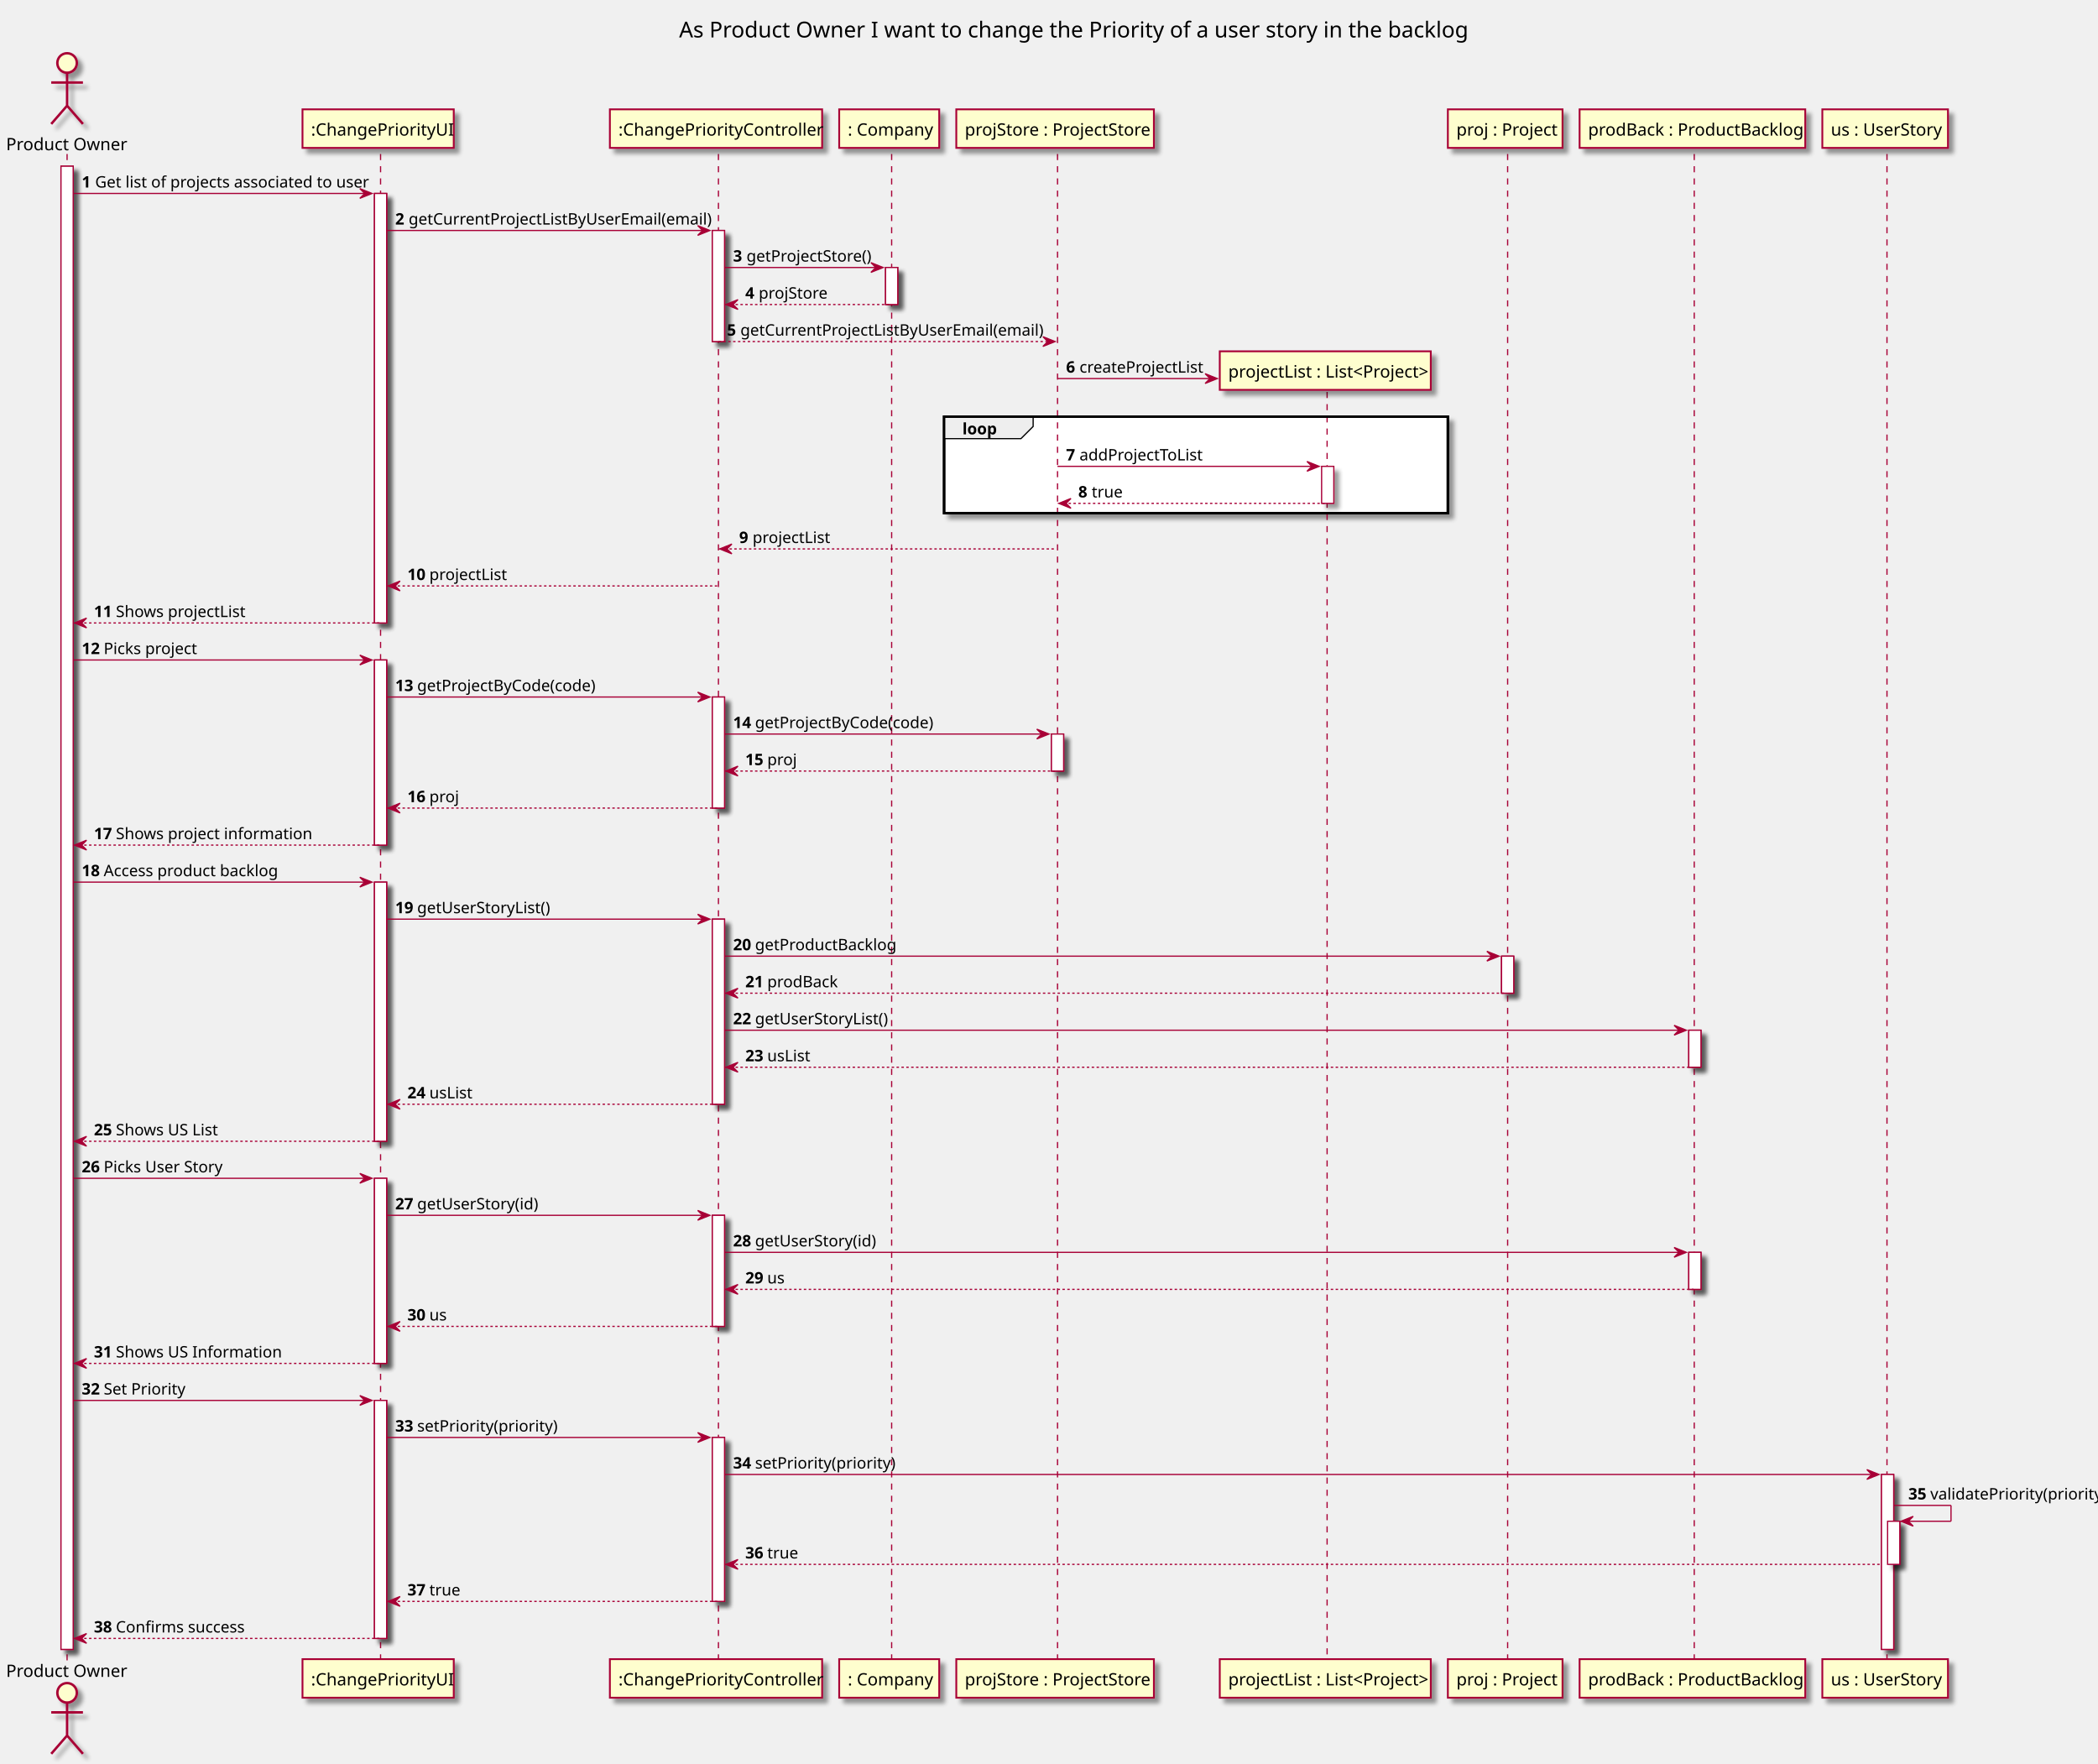
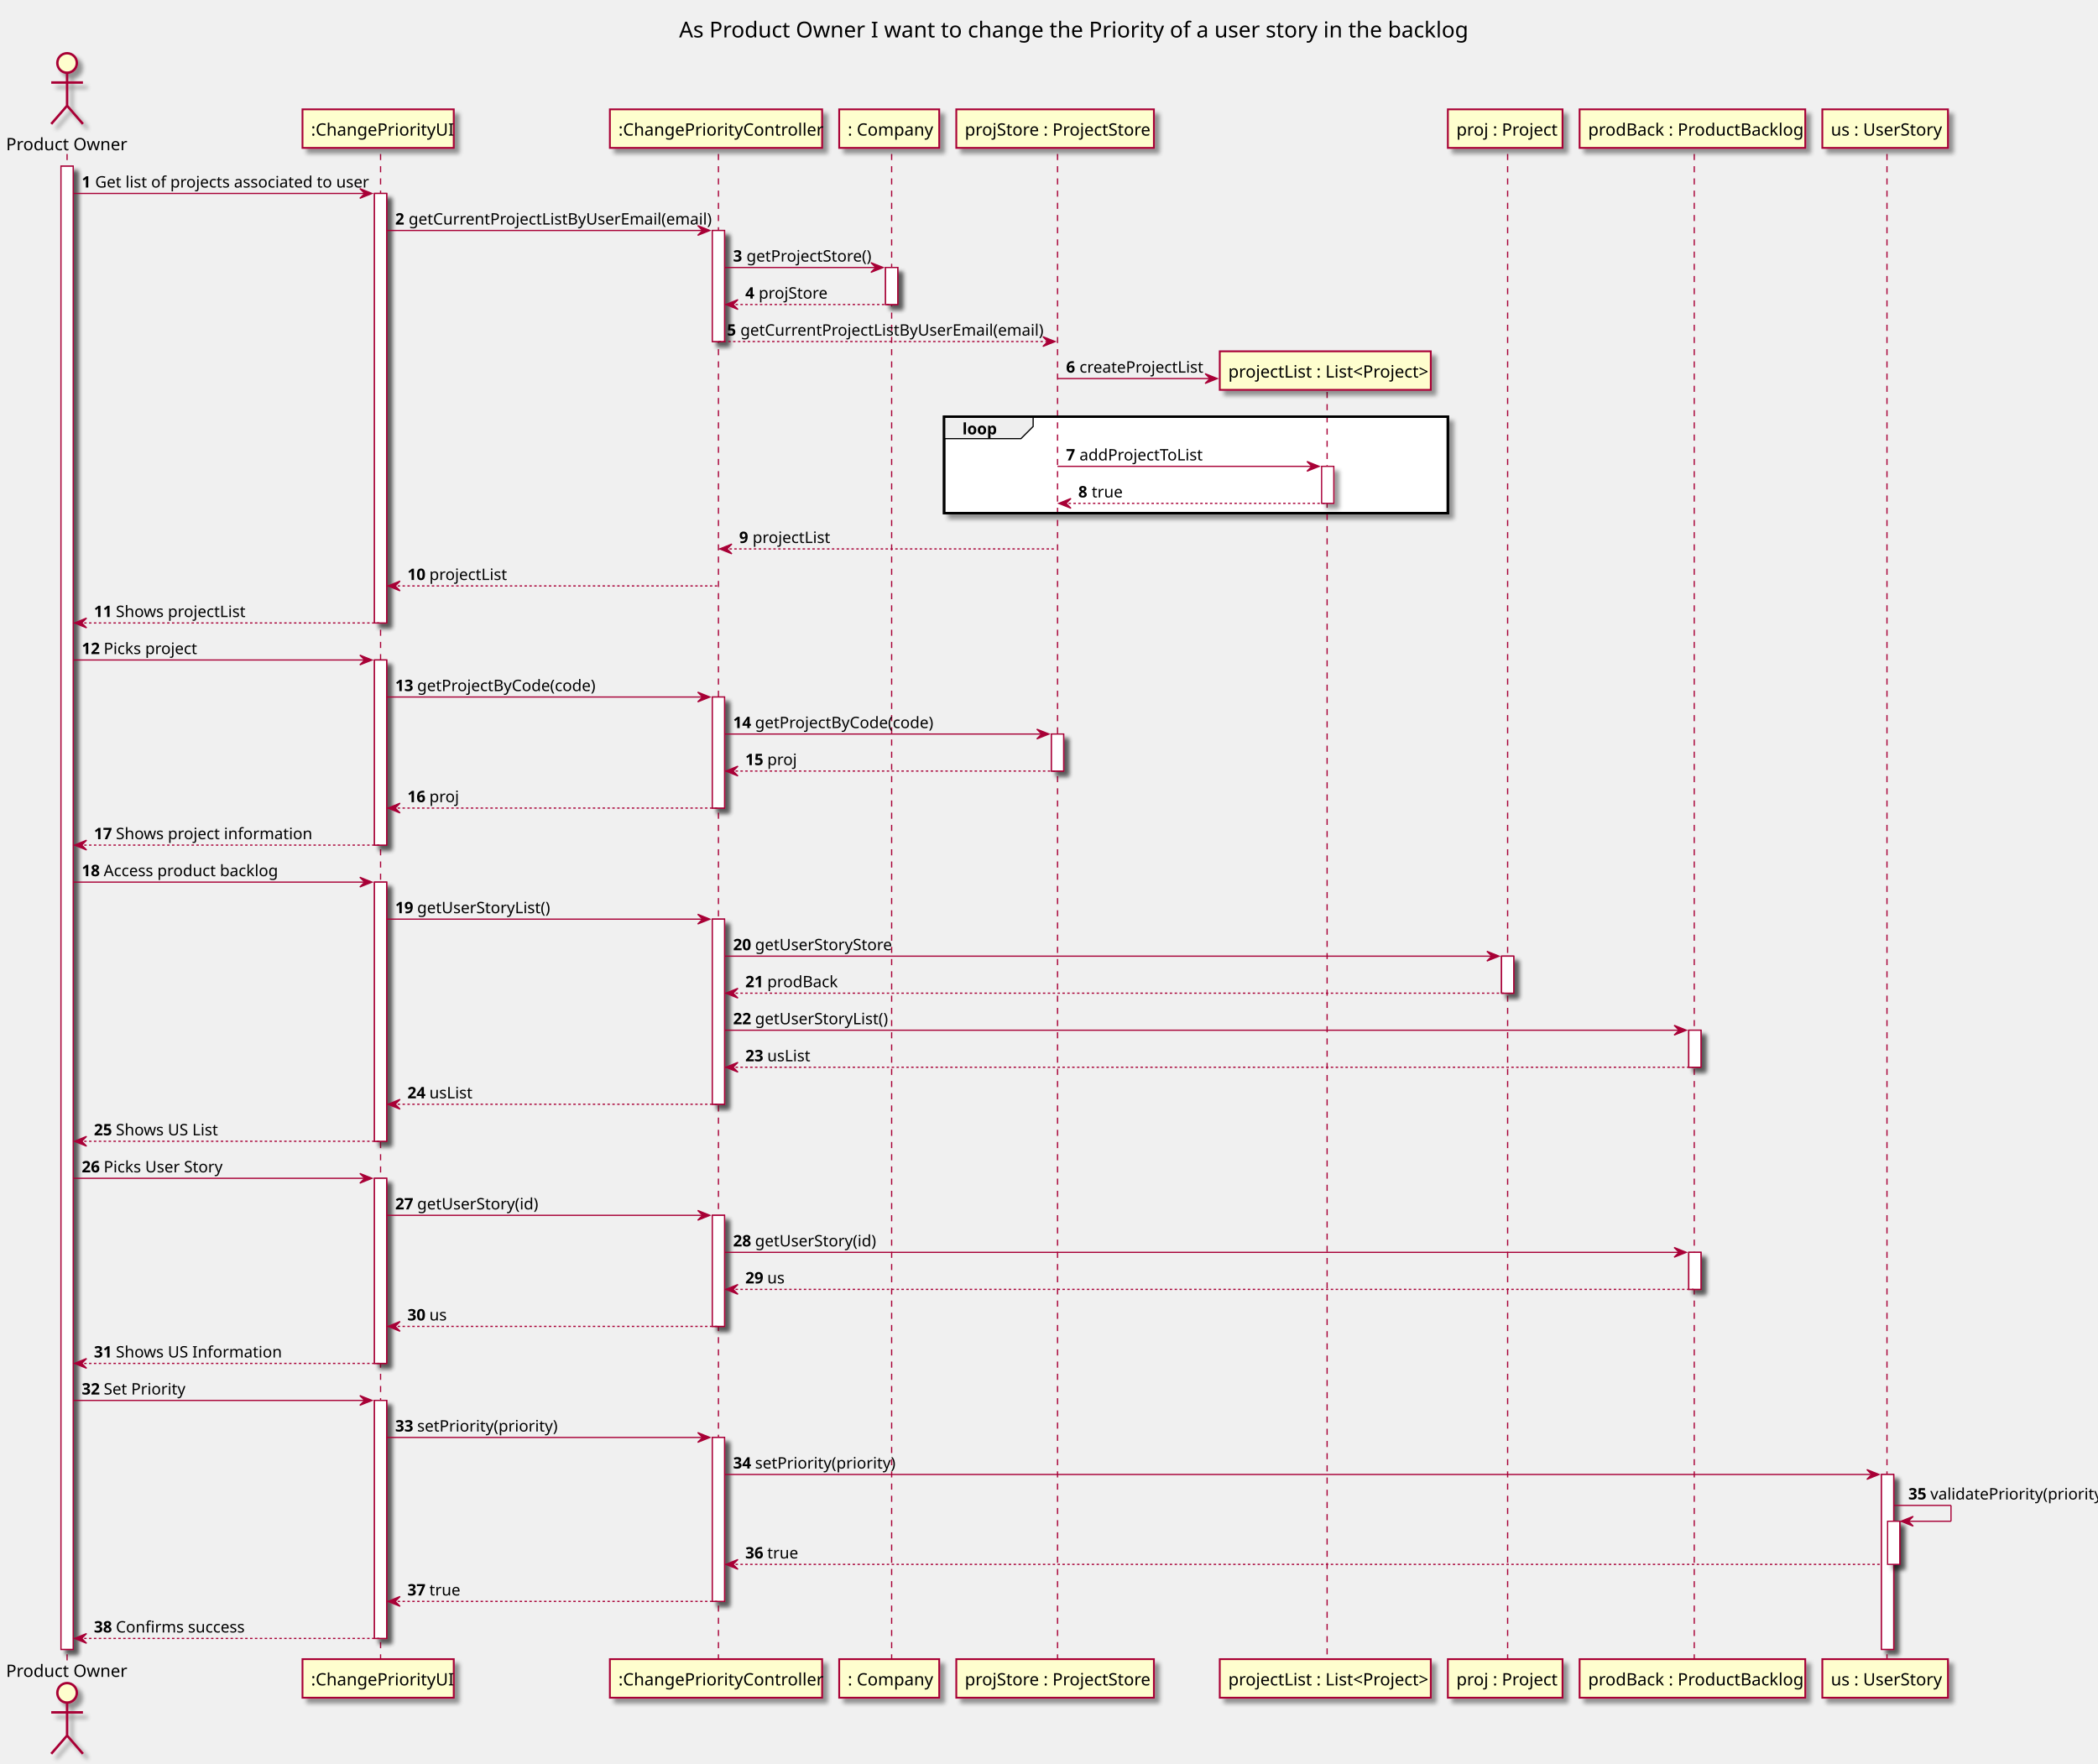
<svg xmlns="http://www.w3.org/2000/svg" contentScriptType="application/ecmascript" contentStyleType="text/css" height="1446px" preserveAspectRatio="none" style="width:1720px;height:1446px;background:#FFFFFF;" version="1.1" viewBox="0 0 1720 1446" width="1720px" zoomAndPan="magnify">
  <defs>
    <filter height="300%" id="f1w84qkhbtrbdw" width="300%" x="-1" y="-1">
      <feGaussianBlur result="blurOut" stdDeviation="2.0" />
      <feColorMatrix in="blurOut" result="blurOut2" type="matrix" values="0 0 0 0 0 0 0 0 0 0 0 0 0 0 0 0 0 0 .4 0" />
      <feOffset dx="4.0" dy="4.0" in="blurOut2" result="blurOut3" />
      <feBlend in="SourceGraphic" in2="blurOut3" mode="normal" />
    </filter>
  </defs>
  <g>
    <text fill="#000000" font-family="sans-serif" font-size="18" lengthAdjust="spacing" textLength="607" x="556.75" y="30.686">As Product Owner I want to change the Priority of a user story in the backlog</text>
    <rect fill="#FFFFFF" filter="url(#f1w84qkhbtrbdw)" height="1215.969" style="stroke:#A80036;stroke-width:1.0;" width="10" x="50" y="136.25" />
    <rect fill="#FFFFFF" filter="url(#f1w84qkhbtrbdw)" height="352.125" style="stroke:#A80036;stroke-width:1.0;" width="10" x="307" y="158.602" />
    <rect fill="#FFFFFF" filter="url(#f1w84qkhbtrbdw)" height="151.758" style="stroke:#A80036;stroke-width:1.0;" width="10" x="307" y="541.078" />
    <rect fill="#FFFFFF" filter="url(#f1w84qkhbtrbdw)" height="212.461" style="stroke:#A80036;stroke-width:1.0;" width="10" x="307" y="723.188" />
    <rect fill="#FFFFFF" filter="url(#f1w84qkhbtrbdw)" height="151.758" style="stroke:#A80036;stroke-width:1.0;" width="10" x="307" y="966" />
    <rect fill="#FFFFFF" filter="url(#f1w84qkhbtrbdw)" height="195.109" style="stroke:#A80036;stroke-width:1.0;" width="10" x="307" y="1148.109" />
    <rect fill="#FFFFFF" filter="url(#f1w84qkhbtrbdw)" height="91.055" style="stroke:#A80036;stroke-width:1.0;" width="10" x="584" y="188.953" />
    <rect fill="#FFFFFF" filter="url(#f1w84qkhbtrbdw)" height="91.055" style="stroke:#A80036;stroke-width:1.0;" width="10" x="584" y="571.43" />
    <rect fill="#FFFFFF" filter="url(#f1w84qkhbtrbdw)" height="151.758" style="stroke:#A80036;stroke-width:1.0;" width="10" x="584" y="753.539" />
    <rect fill="#FFFFFF" filter="url(#f1w84qkhbtrbdw)" height="91.055" style="stroke:#A80036;stroke-width:1.0;" width="10" x="584" y="996.352" />
    <rect fill="#FFFFFF" filter="url(#f1w84qkhbtrbdw)" height="134.406" style="stroke:#A80036;stroke-width:1.0;" width="10" x="584" y="1178.461" />
    <rect fill="#FFFFFF" filter="url(#f1w84qkhbtrbdw)" height="30.352" style="stroke:#A80036;stroke-width:1.0;" width="10" x="726" y="219.305" />
    <rect fill="#FFFFFF" filter="url(#f1w84qkhbtrbdw)" height="30.352" style="stroke:#A80036;stroke-width:1.0;" width="10" x="862" y="601.781" />
    <rect fill="#FFFFFF" filter="url(#f1w84qkhbtrbdw)" height="30.352" style="stroke:#A80036;stroke-width:1.0;" width="10" x="1083.5" y="382.32" />
    <rect fill="#FFFFFF" filter="url(#f1w84qkhbtrbdw)" height="30.352" style="stroke:#A80036;stroke-width:1.0;" width="10" x="1231" y="783.891" />
    <rect fill="#FFFFFF" filter="url(#f1w84qkhbtrbdw)" height="30.352" style="stroke:#A80036;stroke-width:1.0;" width="10" x="1384.5" y="844.594" />
    <rect fill="#FFFFFF" filter="url(#f1w84qkhbtrbdw)" height="30.352" style="stroke:#A80036;stroke-width:1.0;" width="10" x="1384.5" y="1026.703" />
    <rect fill="#FFFFFF" filter="url(#f1w84qkhbtrbdw)" height="143.406" style="stroke:#A80036;stroke-width:1.0;" width="10" x="1542.5" y="1208.812" />
    <rect fill="#FFFFFF" filter="url(#f1w84qkhbtrbdw)" height="35.352" style="stroke:#A80036;stroke-width:1.0;" width="10" x="1547.5" y="1247.164" />
    <rect fill="#FFFFFF" filter="url(#f1w84qkhbtrbdw)" height="79.055" style="stroke:#000000;stroke-width:2.0;" width="413" x="774" y="341.617" />
    <line style="stroke:#A80036;stroke-width:1.0;stroke-dasharray:5.0,5.0;" x1="55" x2="55" y1="126.25" y2="1361.219" />
    <line style="stroke:#A80036;stroke-width:1.0;stroke-dasharray:5.0,5.0;" x1="312" x2="312" y1="126.25" y2="1361.219" />
    <line style="stroke:#A80036;stroke-width:1.0;stroke-dasharray:5.0,5.0;" x1="589" x2="589" y1="126.25" y2="1361.219" />
    <line style="stroke:#A80036;stroke-width:1.0;stroke-dasharray:5.0,5.0;" x1="731" x2="731" y1="126.25" y2="1361.219" />
    <line style="stroke:#A80036;stroke-width:1.0;stroke-dasharray:5.0,5.0;" x1="867" x2="867" y1="126.25" y2="1361.219" />
    <line style="stroke:#A80036;stroke-width:1.0;stroke-dasharray:5.0,5.0;" x1="1088" x2="1088" y1="321.312" y2="1361.219" />
    <line style="stroke:#A80036;stroke-width:1.0;stroke-dasharray:5.0,5.0;" x1="1236" x2="1236" y1="126.25" y2="1361.219" />
    <line style="stroke:#A80036;stroke-width:1.0;stroke-dasharray:5.0,5.0;" x1="1389" x2="1389" y1="126.25" y2="1361.219" />
    <line style="stroke:#A80036;stroke-width:1.0;stroke-dasharray:5.0,5.0;" x1="1547" x2="1547" y1="126.25" y2="1361.219" />
    <text fill="#000000" font-family="sans-serif" font-size="14" lengthAdjust="spacing" textLength="94" x="5" y="123.174">Product Owner</text>
    <ellipse cx="55" cy="51.641" fill="#FEFECE" filter="url(#f1w84qkhbtrbdw)" rx="8" ry="8" style="stroke:#A80036;stroke-width:2.0;" />
    <path d="M55,59.641 L55,86.641 M42,67.641 L68,67.641 M55,86.641 L42,101.641 M55,86.641 L68,101.641 " fill="none" filter="url(#f1w84qkhbtrbdw)" style="stroke:#A80036;stroke-width:2.0;" />
    <text fill="#000000" font-family="sans-serif" font-size="14" lengthAdjust="spacing" textLength="94" x="5" y="1374.752">Product Owner</text>
    <ellipse cx="55" cy="1387.828" fill="#FEFECE" filter="url(#f1w84qkhbtrbdw)" rx="8" ry="8" style="stroke:#A80036;stroke-width:2.0;" />
    <path d="M55,1395.828 L55,1422.828 M42,1403.828 L68,1403.828 M55,1422.828 L42,1437.828 M55,1422.828 L68,1437.828 " fill="none" filter="url(#f1w84qkhbtrbdw)" style="stroke:#A80036;stroke-width:2.0;" />
    <rect fill="#FEFECE" filter="url(#f1w84qkhbtrbdw)" height="31.609" style="stroke:#A80036;stroke-width:1.5;" width="124" x="248" y="89.641" />
    <text fill="#000000" font-family="sans-serif" font-size="14" lengthAdjust="spacing" textLength="110" x="255" y="111.174">:ChangePriorityUI</text>
    <rect fill="#FEFECE" filter="url(#f1w84qkhbtrbdw)" height="31.609" style="stroke:#A80036;stroke-width:1.5;" width="124" x="248" y="1360.219" />
    <text fill="#000000" font-family="sans-serif" font-size="14" lengthAdjust="spacing" textLength="110" x="255" y="1381.752">:ChangePriorityUI</text>
    <rect fill="#FEFECE" filter="url(#f1w84qkhbtrbdw)" height="31.609" style="stroke:#A80036;stroke-width:1.5;" width="174" x="500" y="89.641" />
    <text fill="#000000" font-family="sans-serif" font-size="14" lengthAdjust="spacing" textLength="160" x="507" y="111.174">:ChangePriorityController</text>
    <rect fill="#FEFECE" filter="url(#f1w84qkhbtrbdw)" height="31.609" style="stroke:#A80036;stroke-width:1.5;" width="174" x="500" y="1360.219" />
    <text fill="#000000" font-family="sans-serif" font-size="14" lengthAdjust="spacing" textLength="160" x="507" y="1381.752">:ChangePriorityController</text>
    <rect fill="#FEFECE" filter="url(#f1w84qkhbtrbdw)" height="31.609" style="stroke:#A80036;stroke-width:1.5;" width="82" x="688" y="89.641" />
    <text fill="#000000" font-family="sans-serif" font-size="14" lengthAdjust="spacing" textLength="68" x="695" y="111.174">: Company</text>
    <rect fill="#FEFECE" filter="url(#f1w84qkhbtrbdw)" height="31.609" style="stroke:#A80036;stroke-width:1.5;" width="82" x="688" y="1360.219" />
    <text fill="#000000" font-family="sans-serif" font-size="14" lengthAdjust="spacing" textLength="68" x="695" y="1381.752">: Company</text>
    <rect fill="#FEFECE" filter="url(#f1w84qkhbtrbdw)" height="31.609" style="stroke:#A80036;stroke-width:1.5;" width="162" x="784" y="89.641" />
    <text fill="#000000" font-family="sans-serif" font-size="14" lengthAdjust="spacing" textLength="148" x="791" y="111.174">projStore : ProjectStore</text>
    <rect fill="#FEFECE" filter="url(#f1w84qkhbtrbdw)" height="31.609" style="stroke:#A80036;stroke-width:1.5;" width="162" x="784" y="1360.219" />
    <text fill="#000000" font-family="sans-serif" font-size="14" lengthAdjust="spacing" textLength="148" x="791" y="1381.752">projStore : ProjectStore</text>
    <rect fill="#FEFECE" filter="url(#f1w84qkhbtrbdw)" height="31.609" style="stroke:#A80036;stroke-width:1.5;" width="173" x="1000" y="1360.219" />
    <text fill="#000000" font-family="sans-serif" font-size="14" lengthAdjust="spacing" textLength="159" x="1007" y="1381.752">projectList : List&lt;Project&gt;</text>
    <rect fill="#FEFECE" filter="url(#f1w84qkhbtrbdw)" height="31.609" style="stroke:#A80036;stroke-width:1.5;" width="94" x="1187" y="89.641" />
    <text fill="#000000" font-family="sans-serif" font-size="14" lengthAdjust="spacing" textLength="80" x="1194" y="111.174">proj : Project</text>
    <rect fill="#FEFECE" filter="url(#f1w84qkhbtrbdw)" height="31.609" style="stroke:#A80036;stroke-width:1.5;" width="94" x="1187" y="1360.219" />
    <text fill="#000000" font-family="sans-serif" font-size="14" lengthAdjust="spacing" textLength="80" x="1194" y="1381.752">proj : Project</text>
    <rect fill="#FEFECE" filter="url(#f1w84qkhbtrbdw)" height="31.609" style="stroke:#A80036;stroke-width:1.5;" width="185" x="1295" y="89.641" />
    <text fill="#000000" font-family="sans-serif" font-size="14" lengthAdjust="spacing" textLength="171" x="1302" y="111.174">prodBack : ProductBacklog</text>
    <rect fill="#FEFECE" filter="url(#f1w84qkhbtrbdw)" height="31.609" style="stroke:#A80036;stroke-width:1.5;" width="185" x="1295" y="1360.219" />
    <text fill="#000000" font-family="sans-serif" font-size="14" lengthAdjust="spacing" textLength="171" x="1302" y="1381.752">prodBack : ProductBacklog</text>
    <rect fill="#FEFECE" filter="url(#f1w84qkhbtrbdw)" height="31.609" style="stroke:#A80036;stroke-width:1.5;" width="103" x="1494" y="89.641" />
    <text fill="#000000" font-family="sans-serif" font-size="14" lengthAdjust="spacing" textLength="89" x="1501" y="111.174">us : UserStory</text>
    <rect fill="#FEFECE" filter="url(#f1w84qkhbtrbdw)" height="31.609" style="stroke:#A80036;stroke-width:1.5;" width="103" x="1494" y="1360.219" />
    <text fill="#000000" font-family="sans-serif" font-size="14" lengthAdjust="spacing" textLength="89" x="1501" y="1381.752">us : UserStory</text>
    <rect fill="#FFFFFF" filter="url(#f1w84qkhbtrbdw)" height="1215.969" style="stroke:#A80036;stroke-width:1.0;" width="10" x="50" y="136.25" />
    <rect fill="#FFFFFF" filter="url(#f1w84qkhbtrbdw)" height="352.125" style="stroke:#A80036;stroke-width:1.0;" width="10" x="307" y="158.602" />
    <rect fill="#FFFFFF" filter="url(#f1w84qkhbtrbdw)" height="151.758" style="stroke:#A80036;stroke-width:1.0;" width="10" x="307" y="541.078" />
    <rect fill="#FFFFFF" filter="url(#f1w84qkhbtrbdw)" height="212.461" style="stroke:#A80036;stroke-width:1.0;" width="10" x="307" y="723.188" />
    <rect fill="#FFFFFF" filter="url(#f1w84qkhbtrbdw)" height="151.758" style="stroke:#A80036;stroke-width:1.0;" width="10" x="307" y="966" />
    <rect fill="#FFFFFF" filter="url(#f1w84qkhbtrbdw)" height="195.109" style="stroke:#A80036;stroke-width:1.0;" width="10" x="307" y="1148.109" />
    <rect fill="#FFFFFF" filter="url(#f1w84qkhbtrbdw)" height="91.055" style="stroke:#A80036;stroke-width:1.0;" width="10" x="584" y="188.953" />
    <rect fill="#FFFFFF" filter="url(#f1w84qkhbtrbdw)" height="91.055" style="stroke:#A80036;stroke-width:1.0;" width="10" x="584" y="571.43" />
    <rect fill="#FFFFFF" filter="url(#f1w84qkhbtrbdw)" height="151.758" style="stroke:#A80036;stroke-width:1.0;" width="10" x="584" y="753.539" />
    <rect fill="#FFFFFF" filter="url(#f1w84qkhbtrbdw)" height="91.055" style="stroke:#A80036;stroke-width:1.0;" width="10" x="584" y="996.352" />
    <rect fill="#FFFFFF" filter="url(#f1w84qkhbtrbdw)" height="134.406" style="stroke:#A80036;stroke-width:1.0;" width="10" x="584" y="1178.461" />
    <rect fill="#FFFFFF" filter="url(#f1w84qkhbtrbdw)" height="30.352" style="stroke:#A80036;stroke-width:1.0;" width="10" x="726" y="219.305" />
    <rect fill="#FFFFFF" filter="url(#f1w84qkhbtrbdw)" height="30.352" style="stroke:#A80036;stroke-width:1.0;" width="10" x="862" y="601.781" />
    <rect fill="#FFFFFF" filter="url(#f1w84qkhbtrbdw)" height="30.352" style="stroke:#A80036;stroke-width:1.0;" width="10" x="1083.5" y="382.32" />
    <rect fill="#FFFFFF" filter="url(#f1w84qkhbtrbdw)" height="30.352" style="stroke:#A80036;stroke-width:1.0;" width="10" x="1231" y="783.891" />
    <rect fill="#FFFFFF" filter="url(#f1w84qkhbtrbdw)" height="30.352" style="stroke:#A80036;stroke-width:1.0;" width="10" x="1384.5" y="844.594" />
    <rect fill="#FFFFFF" filter="url(#f1w84qkhbtrbdw)" height="30.352" style="stroke:#A80036;stroke-width:1.0;" width="10" x="1384.5" y="1026.703" />
    <rect fill="#FFFFFF" filter="url(#f1w84qkhbtrbdw)" height="143.406" style="stroke:#A80036;stroke-width:1.0;" width="10" x="1542.5" y="1208.812" />
    <rect fill="#FFFFFF" filter="url(#f1w84qkhbtrbdw)" height="35.352" style="stroke:#A80036;stroke-width:1.0;" width="10" x="1547.5" y="1247.164" />
    <polygon fill="#A80036" points="295,154.602,305,158.602,295,162.602,299,158.602" style="stroke:#A80036;stroke-width:1.0;" />
    <line style="stroke:#A80036;stroke-width:1.0;" x1="60" x2="301" y1="158.602" y2="158.602" />
    <text fill="#000000" font-family="sans-serif" font-size="13" font-weight="bold" lengthAdjust="spacing" textLength="7" x="67" y="153.745">1</text>
    <text fill="#000000" font-family="sans-serif" font-size="13" lengthAdjust="spacing" textLength="217" x="78" y="153.745">Get list of projects associated to user</text>
    <polygon fill="#A80036" points="572,184.953,582,188.953,572,192.953,576,188.953" style="stroke:#A80036;stroke-width:1.0;" />
    <line style="stroke:#A80036;stroke-width:1.0;" x1="317" x2="578" y1="188.953" y2="188.953" />
    <text fill="#000000" font-family="sans-serif" font-size="13" font-weight="bold" lengthAdjust="spacing" textLength="7" x="324" y="184.097">2</text>
    <text fill="#000000" font-family="sans-serif" font-size="13" lengthAdjust="spacing" textLength="237" x="335" y="184.097">getCurrentProjectListByUserEmail(email)</text>
    <polygon fill="#A80036" points="714,215.305,724,219.305,714,223.305,718,219.305" style="stroke:#A80036;stroke-width:1.0;" />
    <line style="stroke:#A80036;stroke-width:1.0;" x1="594" x2="720" y1="219.305" y2="219.305" />
    <text fill="#000000" font-family="sans-serif" font-size="13" font-weight="bold" lengthAdjust="spacing" textLength="7" x="601" y="214.448">3</text>
    <text fill="#000000" font-family="sans-serif" font-size="13" lengthAdjust="spacing" textLength="98" x="612" y="214.448">getProjectStore()</text>
    <polygon fill="#A80036" points="605,245.656,595,249.656,605,253.656,601,249.656" style="stroke:#A80036;stroke-width:1.0;" />
    <line style="stroke:#A80036;stroke-width:1.0;stroke-dasharray:2.0,2.0;" x1="599" x2="730" y1="249.656" y2="249.656" />
    <text fill="#000000" font-family="sans-serif" font-size="13" font-weight="bold" lengthAdjust="spacing" textLength="7" x="611" y="244.8">4</text>
    <text fill="#000000" font-family="sans-serif" font-size="13" lengthAdjust="spacing" textLength="52" x="622" y="244.8">projStore</text>
    <polygon fill="#A80036" points="855,276.008,865,280.008,855,284.008,859,280.008" style="stroke:#A80036;stroke-width:1.0;" />
    <line style="stroke:#A80036;stroke-width:1.0;stroke-dasharray:2.0,2.0;" x1="589" x2="861" y1="280.008" y2="280.008" />
    <text fill="#000000" font-family="sans-serif" font-size="13" font-weight="bold" lengthAdjust="spacing" textLength="7" x="596" y="275.151">5</text>
    <text fill="#000000" font-family="sans-serif" font-size="13" lengthAdjust="spacing" textLength="237" x="607" y="275.151">getCurrentProjectListByUserEmail(email)</text>
    <polygon fill="#A80036" points="988,306.359,998,310.359,988,314.359,992,310.359" style="stroke:#A80036;stroke-width:1.0;" />
    <line style="stroke:#A80036;stroke-width:1.0;" x1="867" x2="994" y1="310.359" y2="310.359" />
    <text fill="#000000" font-family="sans-serif" font-size="13" font-weight="bold" lengthAdjust="spacing" textLength="7" x="874" y="305.503">6</text>
    <text fill="#000000" font-family="sans-serif" font-size="13" lengthAdjust="spacing" textLength="98" x="885" y="305.503">createProjectList</text>
    <rect fill="#FEFECE" filter="url(#f1w84qkhbtrbdw)" height="31.609" style="stroke:#A80036;stroke-width:1.5;" width="173" x="1000" y="288.008" />
    <text fill="#000000" font-family="sans-serif" font-size="14" lengthAdjust="spacing" textLength="159" x="1007" y="309.541">projectList : List&lt;Project&gt;</text>
    <path d="M774,341.617 L847,341.617 L847,349.617 L837,359.617 L774,359.617 L774,341.617 " fill="#EEEEEE" style="stroke:#000000;stroke-width:1.0;" />
    <rect fill="none" height="79.055" style="stroke:#000000;stroke-width:2.0;" width="413" x="774" y="341.617" />
    <text fill="#000000" font-family="sans-serif" font-size="13" font-weight="bold" lengthAdjust="spacing" textLength="28" x="789" y="356.112">loop</text>
    <polygon fill="#A80036" points="1071.5,378.32,1081.5,382.32,1071.5,386.32,1075.5,382.32" style="stroke:#A80036;stroke-width:1.0;" />
    <line style="stroke:#A80036;stroke-width:1.0;" x1="867" x2="1077.5" y1="382.32" y2="382.32" />
    <text fill="#000000" font-family="sans-serif" font-size="13" font-weight="bold" lengthAdjust="spacing" textLength="7" x="874" y="377.464">7</text>
    <text fill="#000000" font-family="sans-serif" font-size="13" lengthAdjust="spacing" textLength="97" x="885" y="377.464">addProjectToList</text>
    <polygon fill="#A80036" points="878,408.672,868,412.672,878,416.672,874,412.672" style="stroke:#A80036;stroke-width:1.0;" />
    <line style="stroke:#A80036;stroke-width:1.0;stroke-dasharray:2.0,2.0;" x1="872" x2="1087.5" y1="412.672" y2="412.672" />
    <text fill="#000000" font-family="sans-serif" font-size="13" font-weight="bold" lengthAdjust="spacing" textLength="7" x="884" y="407.815">8</text>
    <text fill="#000000" font-family="sans-serif" font-size="13" lengthAdjust="spacing" textLength="22" x="895" y="407.815">true</text>
    <polygon fill="#A80036" points="600,446.023,590,450.023,600,454.023,596,450.023" style="stroke:#A80036;stroke-width:1.0;" />
    <line style="stroke:#A80036;stroke-width:1.0;stroke-dasharray:2.0,2.0;" x1="594" x2="866" y1="450.023" y2="450.023" />
    <text fill="#000000" font-family="sans-serif" font-size="13" font-weight="bold" lengthAdjust="spacing" textLength="7" x="606" y="445.167">9</text>
    <text fill="#000000" font-family="sans-serif" font-size="13" lengthAdjust="spacing" textLength="60" x="617" y="445.167">projectList</text>
    <polygon fill="#A80036" points="328,476.375,318,480.375,328,484.375,324,480.375" style="stroke:#A80036;stroke-width:1.0;" />
    <line style="stroke:#A80036;stroke-width:1.0;stroke-dasharray:2.0,2.0;" x1="322" x2="588" y1="480.375" y2="480.375" />
    <text fill="#000000" font-family="sans-serif" font-size="13" font-weight="bold" lengthAdjust="spacing" textLength="14" x="334" y="475.519">10</text>
    <text fill="#000000" font-family="sans-serif" font-size="13" lengthAdjust="spacing" textLength="60" x="352" y="475.519">projectList</text>
    <polygon fill="#A80036" points="71,506.727,61,510.727,71,514.727,67,510.727" style="stroke:#A80036;stroke-width:1.0;" />
    <line style="stroke:#A80036;stroke-width:1.0;stroke-dasharray:2.0,2.0;" x1="65" x2="311" y1="510.727" y2="510.727" />
    <text fill="#000000" font-family="sans-serif" font-size="13" font-weight="bold" lengthAdjust="spacing" textLength="14" x="77" y="505.87">11</text>
    <text fill="#000000" font-family="sans-serif" font-size="13" lengthAdjust="spacing" textLength="103" x="95" y="505.87">Shows projectList</text>
    <polygon fill="#A80036" points="295,537.078,305,541.078,295,545.078,299,541.078" style="stroke:#A80036;stroke-width:1.0;" />
    <line style="stroke:#A80036;stroke-width:1.0;" x1="60" x2="301" y1="541.078" y2="541.078" />
    <text fill="#000000" font-family="sans-serif" font-size="13" font-weight="bold" lengthAdjust="spacing" textLength="14" x="67" y="536.222">12</text>
    <text fill="#000000" font-family="sans-serif" font-size="13" lengthAdjust="spacing" textLength="76" x="85" y="536.222">Picks project</text>
    <polygon fill="#A80036" points="572,567.43,582,571.43,572,575.43,576,571.43" style="stroke:#A80036;stroke-width:1.0;" />
    <line style="stroke:#A80036;stroke-width:1.0;" x1="317" x2="578" y1="571.43" y2="571.43" />
    <text fill="#000000" font-family="sans-serif" font-size="13" font-weight="bold" lengthAdjust="spacing" textLength="14" x="324" y="566.573">13</text>
    <text fill="#000000" font-family="sans-serif" font-size="13" lengthAdjust="spacing" textLength="141" x="342" y="566.573">getProjectByCode(code)</text>
    <polygon fill="#A80036" points="850,597.781,860,601.781,850,605.781,854,601.781" style="stroke:#A80036;stroke-width:1.0;" />
    <line style="stroke:#A80036;stroke-width:1.0;" x1="594" x2="856" y1="601.781" y2="601.781" />
    <text fill="#000000" font-family="sans-serif" font-size="13" font-weight="bold" lengthAdjust="spacing" textLength="14" x="601" y="596.925">14</text>
    <text fill="#000000" font-family="sans-serif" font-size="13" lengthAdjust="spacing" textLength="141" x="619" y="596.925">getProjectByCode(code)</text>
    <polygon fill="#A80036" points="605,628.133,595,632.133,605,636.133,601,632.133" style="stroke:#A80036;stroke-width:1.0;" />
    <line style="stroke:#A80036;stroke-width:1.0;stroke-dasharray:2.0,2.0;" x1="599" x2="866" y1="632.133" y2="632.133" />
    <text fill="#000000" font-family="sans-serif" font-size="13" font-weight="bold" lengthAdjust="spacing" textLength="14" x="611" y="627.276">15</text>
    <text fill="#000000" font-family="sans-serif" font-size="13" lengthAdjust="spacing" textLength="21" x="629" y="627.276">proj</text>
    <polygon fill="#A80036" points="328,658.484,318,662.484,328,666.484,324,662.484" style="stroke:#A80036;stroke-width:1.0;" />
    <line style="stroke:#A80036;stroke-width:1.0;stroke-dasharray:2.0,2.0;" x1="322" x2="588" y1="662.484" y2="662.484" />
    <text fill="#000000" font-family="sans-serif" font-size="13" font-weight="bold" lengthAdjust="spacing" textLength="14" x="334" y="657.628">16</text>
    <text fill="#000000" font-family="sans-serif" font-size="13" lengthAdjust="spacing" textLength="21" x="352" y="657.628">proj</text>
    <polygon fill="#A80036" points="71,688.836,61,692.836,71,696.836,67,692.836" style="stroke:#A80036;stroke-width:1.0;" />
    <line style="stroke:#A80036;stroke-width:1.0;stroke-dasharray:2.0,2.0;" x1="65" x2="311" y1="692.836" y2="692.836" />
    <text fill="#000000" font-family="sans-serif" font-size="13" font-weight="bold" lengthAdjust="spacing" textLength="14" x="77" y="687.98">17</text>
    <text fill="#000000" font-family="sans-serif" font-size="13" lengthAdjust="spacing" textLength="149" x="95" y="687.98">Shows project information</text>
    <polygon fill="#A80036" points="295,719.188,305,723.188,295,727.188,299,723.188" style="stroke:#A80036;stroke-width:1.0;" />
    <line style="stroke:#A80036;stroke-width:1.0;" x1="60" x2="301" y1="723.188" y2="723.188" />
    <text fill="#000000" font-family="sans-serif" font-size="13" font-weight="bold" lengthAdjust="spacing" textLength="14" x="67" y="718.331">18</text>
    <text fill="#000000" font-family="sans-serif" font-size="13" lengthAdjust="spacing" textLength="140" x="85" y="718.331">Access product backlog</text>
    <polygon fill="#A80036" points="572,749.539,582,753.539,572,757.539,576,753.539" style="stroke:#A80036;stroke-width:1.0;" />
    <line style="stroke:#A80036;stroke-width:1.0;" x1="317" x2="578" y1="753.539" y2="753.539" />
    <text fill="#000000" font-family="sans-serif" font-size="13" font-weight="bold" lengthAdjust="spacing" textLength="14" x="324" y="748.683">19</text>
    <text fill="#000000" font-family="sans-serif" font-size="13" lengthAdjust="spacing" textLength="105" x="342" y="748.683">getUserStoryList()</text>
    <polygon fill="#A80036" points="1219,779.891,1229,783.891,1219,787.891,1223,783.891" style="stroke:#A80036;stroke-width:1.0;" />
    <line style="stroke:#A80036;stroke-width:1.0;" x1="594" x2="1225" y1="783.891" y2="783.891" />
    <text fill="#000000" font-family="sans-serif" font-size="13" font-weight="bold" lengthAdjust="spacing" textLength="14" x="601" y="779.034">20</text>
-     <text fill="#000000" font-family="sans-serif" font-size="13" lengthAdjust="spacing" textLength="110" x="619" y="779.034">getProductBacklog</text>
+     <text fill="#000000" font-family="sans-serif" font-size="13" lengthAdjust="spacing" textLength="110" x="619" y="779.034">getUserStoryStore</text>
    <polygon fill="#A80036" points="605,810.242,595,814.242,605,818.242,601,814.242" style="stroke:#A80036;stroke-width:1.0;" />
    <line style="stroke:#A80036;stroke-width:1.0;stroke-dasharray:2.0,2.0;" x1="599" x2="1235" y1="814.242" y2="814.242" />
    <text fill="#000000" font-family="sans-serif" font-size="13" font-weight="bold" lengthAdjust="spacing" textLength="14" x="611" y="809.386">21</text>
    <text fill="#000000" font-family="sans-serif" font-size="13" lengthAdjust="spacing" textLength="55" x="629" y="809.386">prodBack</text>
    <polygon fill="#A80036" points="1372.5,840.594,1382.5,844.594,1372.5,848.594,1376.5,844.594" style="stroke:#A80036;stroke-width:1.0;" />
    <line style="stroke:#A80036;stroke-width:1.0;" x1="594" x2="1378.5" y1="844.594" y2="844.594" />
    <text fill="#000000" font-family="sans-serif" font-size="13" font-weight="bold" lengthAdjust="spacing" textLength="14" x="601" y="839.737">22</text>
    <text fill="#000000" font-family="sans-serif" font-size="13" lengthAdjust="spacing" textLength="105" x="619" y="839.737">getUserStoryList()</text>
    <polygon fill="#A80036" points="605,870.945,595,874.945,605,878.945,601,874.945" style="stroke:#A80036;stroke-width:1.0;" />
    <line style="stroke:#A80036;stroke-width:1.0;stroke-dasharray:2.0,2.0;" x1="599" x2="1388.5" y1="874.945" y2="874.945" />
    <text fill="#000000" font-family="sans-serif" font-size="13" font-weight="bold" lengthAdjust="spacing" textLength="14" x="611" y="870.089">23</text>
    <text fill="#000000" font-family="sans-serif" font-size="13" lengthAdjust="spacing" textLength="35" x="629" y="870.089">usList</text>
    <polygon fill="#A80036" points="328,901.297,318,905.297,328,909.297,324,905.297" style="stroke:#A80036;stroke-width:1.0;" />
    <line style="stroke:#A80036;stroke-width:1.0;stroke-dasharray:2.0,2.0;" x1="322" x2="588" y1="905.297" y2="905.297" />
    <text fill="#000000" font-family="sans-serif" font-size="13" font-weight="bold" lengthAdjust="spacing" textLength="14" x="334" y="900.44">24</text>
    <text fill="#000000" font-family="sans-serif" font-size="13" lengthAdjust="spacing" textLength="35" x="352" y="900.44">usList</text>
    <polygon fill="#A80036" points="71,931.648,61,935.648,71,939.648,67,935.648" style="stroke:#A80036;stroke-width:1.0;" />
    <line style="stroke:#A80036;stroke-width:1.0;stroke-dasharray:2.0,2.0;" x1="65" x2="311" y1="935.648" y2="935.648" />
    <text fill="#000000" font-family="sans-serif" font-size="13" font-weight="bold" lengthAdjust="spacing" textLength="14" x="77" y="930.792">25</text>
    <text fill="#000000" font-family="sans-serif" font-size="13" lengthAdjust="spacing" textLength="86" x="95" y="930.792">Shows US List</text>
    <polygon fill="#A80036" points="295,962,305,966,295,970,299,966" style="stroke:#A80036;stroke-width:1.0;" />
    <line style="stroke:#A80036;stroke-width:1.0;" x1="60" x2="301" y1="966" y2="966" />
    <text fill="#000000" font-family="sans-serif" font-size="13" font-weight="bold" lengthAdjust="spacing" textLength="14" x="67" y="961.144">26</text>
    <text fill="#000000" font-family="sans-serif" font-size="13" lengthAdjust="spacing" textLength="99" x="85" y="961.144">Picks User Story</text>
    <polygon fill="#A80036" points="572,992.352,582,996.352,572,1000.352,576,996.352" style="stroke:#A80036;stroke-width:1.0;" />
    <line style="stroke:#A80036;stroke-width:1.0;" x1="317" x2="578" y1="996.352" y2="996.352" />
    <text fill="#000000" font-family="sans-serif" font-size="13" font-weight="bold" lengthAdjust="spacing" textLength="14" x="324" y="991.495">27</text>
    <text fill="#000000" font-family="sans-serif" font-size="13" lengthAdjust="spacing" textLength="94" x="342" y="991.495">getUserStory(id)</text>
    <polygon fill="#A80036" points="1372.5,1022.703,1382.5,1026.703,1372.5,1030.703,1376.5,1026.703" style="stroke:#A80036;stroke-width:1.0;" />
    <line style="stroke:#A80036;stroke-width:1.0;" x1="594" x2="1378.5" y1="1026.703" y2="1026.703" />
    <text fill="#000000" font-family="sans-serif" font-size="13" font-weight="bold" lengthAdjust="spacing" textLength="14" x="601" y="1021.847">28</text>
    <text fill="#000000" font-family="sans-serif" font-size="13" lengthAdjust="spacing" textLength="94" x="619" y="1021.847">getUserStory(id)</text>
    <polygon fill="#A80036" points="605,1053.055,595,1057.055,605,1061.055,601,1057.055" style="stroke:#A80036;stroke-width:1.0;" />
    <line style="stroke:#A80036;stroke-width:1.0;stroke-dasharray:2.0,2.0;" x1="599" x2="1388.5" y1="1057.055" y2="1057.055" />
    <text fill="#000000" font-family="sans-serif" font-size="13" font-weight="bold" lengthAdjust="spacing" textLength="14" x="611" y="1052.198">29</text>
    <text fill="#000000" font-family="sans-serif" font-size="13" lengthAdjust="spacing" textLength="14" x="629" y="1052.198">us</text>
    <polygon fill="#A80036" points="328,1083.406,318,1087.406,328,1091.406,324,1087.406" style="stroke:#A80036;stroke-width:1.0;" />
    <line style="stroke:#A80036;stroke-width:1.0;stroke-dasharray:2.0,2.0;" x1="322" x2="588" y1="1087.406" y2="1087.406" />
    <text fill="#000000" font-family="sans-serif" font-size="13" font-weight="bold" lengthAdjust="spacing" textLength="14" x="334" y="1082.55">30</text>
    <text fill="#000000" font-family="sans-serif" font-size="13" lengthAdjust="spacing" textLength="14" x="352" y="1082.55">us</text>
    <polygon fill="#A80036" points="71,1113.758,61,1117.758,71,1121.758,67,1117.758" style="stroke:#A80036;stroke-width:1.0;" />
    <line style="stroke:#A80036;stroke-width:1.0;stroke-dasharray:2.0,2.0;" x1="65" x2="311" y1="1117.758" y2="1117.758" />
    <text fill="#000000" font-family="sans-serif" font-size="13" font-weight="bold" lengthAdjust="spacing" textLength="14" x="77" y="1112.901">31</text>
    <text fill="#000000" font-family="sans-serif" font-size="13" lengthAdjust="spacing" textLength="128" x="95" y="1112.901">Shows US Information</text>
    <polygon fill="#A80036" points="295,1144.109,305,1148.109,295,1152.109,299,1148.109" style="stroke:#A80036;stroke-width:1.0;" />
    <line style="stroke:#A80036;stroke-width:1.0;" x1="60" x2="301" y1="1148.109" y2="1148.109" />
    <text fill="#000000" font-family="sans-serif" font-size="13" font-weight="bold" lengthAdjust="spacing" textLength="14" x="67" y="1143.253">32</text>
    <text fill="#000000" font-family="sans-serif" font-size="13" lengthAdjust="spacing" textLength="65" x="85" y="1143.253">Set Priority</text>
    <polygon fill="#A80036" points="572,1174.461,582,1178.461,572,1182.461,576,1178.461" style="stroke:#A80036;stroke-width:1.0;" />
    <line style="stroke:#A80036;stroke-width:1.0;" x1="317" x2="578" y1="1178.461" y2="1178.461" />
    <text fill="#000000" font-family="sans-serif" font-size="13" font-weight="bold" lengthAdjust="spacing" textLength="14" x="324" y="1173.604">33</text>
    <text fill="#000000" font-family="sans-serif" font-size="13" lengthAdjust="spacing" textLength="106" x="342" y="1173.604">setPriority(priority)</text>
    <polygon fill="#A80036" points="1530.5,1204.812,1540.5,1208.812,1530.5,1212.812,1534.5,1208.812" style="stroke:#A80036;stroke-width:1.0;" />
    <line style="stroke:#A80036;stroke-width:1.0;" x1="594" x2="1536.5" y1="1208.812" y2="1208.812" />
    <text fill="#000000" font-family="sans-serif" font-size="13" font-weight="bold" lengthAdjust="spacing" textLength="14" x="601" y="1203.956">34</text>
    <text fill="#000000" font-family="sans-serif" font-size="13" lengthAdjust="spacing" textLength="106" x="619" y="1203.956">setPriority(priority)</text>
    <line style="stroke:#A80036;stroke-width:1.0;" x1="1552.5" x2="1599.5" y1="1234.164" y2="1234.164" />
    <line style="stroke:#A80036;stroke-width:1.0;" x1="1599.5" x2="1599.5" y1="1234.164" y2="1247.164" />
    <line style="stroke:#A80036;stroke-width:1.0;" x1="1558.5" x2="1599.5" y1="1247.164" y2="1247.164" />
    <polygon fill="#A80036" points="1568.5,1243.164,1558.5,1247.164,1568.5,1251.164,1564.5,1247.164" style="stroke:#A80036;stroke-width:1.0;" />
    <text fill="#000000" font-family="sans-serif" font-size="13" font-weight="bold" lengthAdjust="spacing" textLength="14" x="1564.5" y="1229.308">35</text>
    <text fill="#000000" font-family="sans-serif" font-size="13" lengthAdjust="spacing" textLength="131" x="1582.5" y="1229.308">validatePriority(priority)</text>
    <polygon fill="#A80036" points="605,1278.516,595,1282.516,605,1286.516,601,1282.516" style="stroke:#A80036;stroke-width:1.0;" />
    <line style="stroke:#A80036;stroke-width:1.0;stroke-dasharray:2.0,2.0;" x1="599" x2="1541.5" y1="1282.516" y2="1282.516" />
    <text fill="#000000" font-family="sans-serif" font-size="13" font-weight="bold" lengthAdjust="spacing" textLength="14" x="611" y="1277.659">36</text>
    <text fill="#000000" font-family="sans-serif" font-size="13" lengthAdjust="spacing" textLength="22" x="629" y="1277.659">true</text>
    <polygon fill="#A80036" points="328,1308.867,318,1312.867,328,1316.867,324,1312.867" style="stroke:#A80036;stroke-width:1.0;" />
    <line style="stroke:#A80036;stroke-width:1.0;stroke-dasharray:2.0,2.0;" x1="322" x2="588" y1="1312.867" y2="1312.867" />
    <text fill="#000000" font-family="sans-serif" font-size="13" font-weight="bold" lengthAdjust="spacing" textLength="14" x="334" y="1308.011">37</text>
    <text fill="#000000" font-family="sans-serif" font-size="13" lengthAdjust="spacing" textLength="22" x="352" y="1308.011">true</text>
    <polygon fill="#A80036" points="71,1339.219,61,1343.219,71,1347.219,67,1343.219" style="stroke:#A80036;stroke-width:1.0;" />
    <line style="stroke:#A80036;stroke-width:1.0;stroke-dasharray:2.0,2.0;" x1="65" x2="311" y1="1343.219" y2="1343.219" />
    <text fill="#000000" font-family="sans-serif" font-size="13" font-weight="bold" lengthAdjust="spacing" textLength="14" x="77" y="1338.362">38</text>
    <text fill="#000000" font-family="sans-serif" font-size="13" lengthAdjust="spacing" textLength="104" x="95" y="1338.362">Confirms success</text>
  </g>
</svg>
